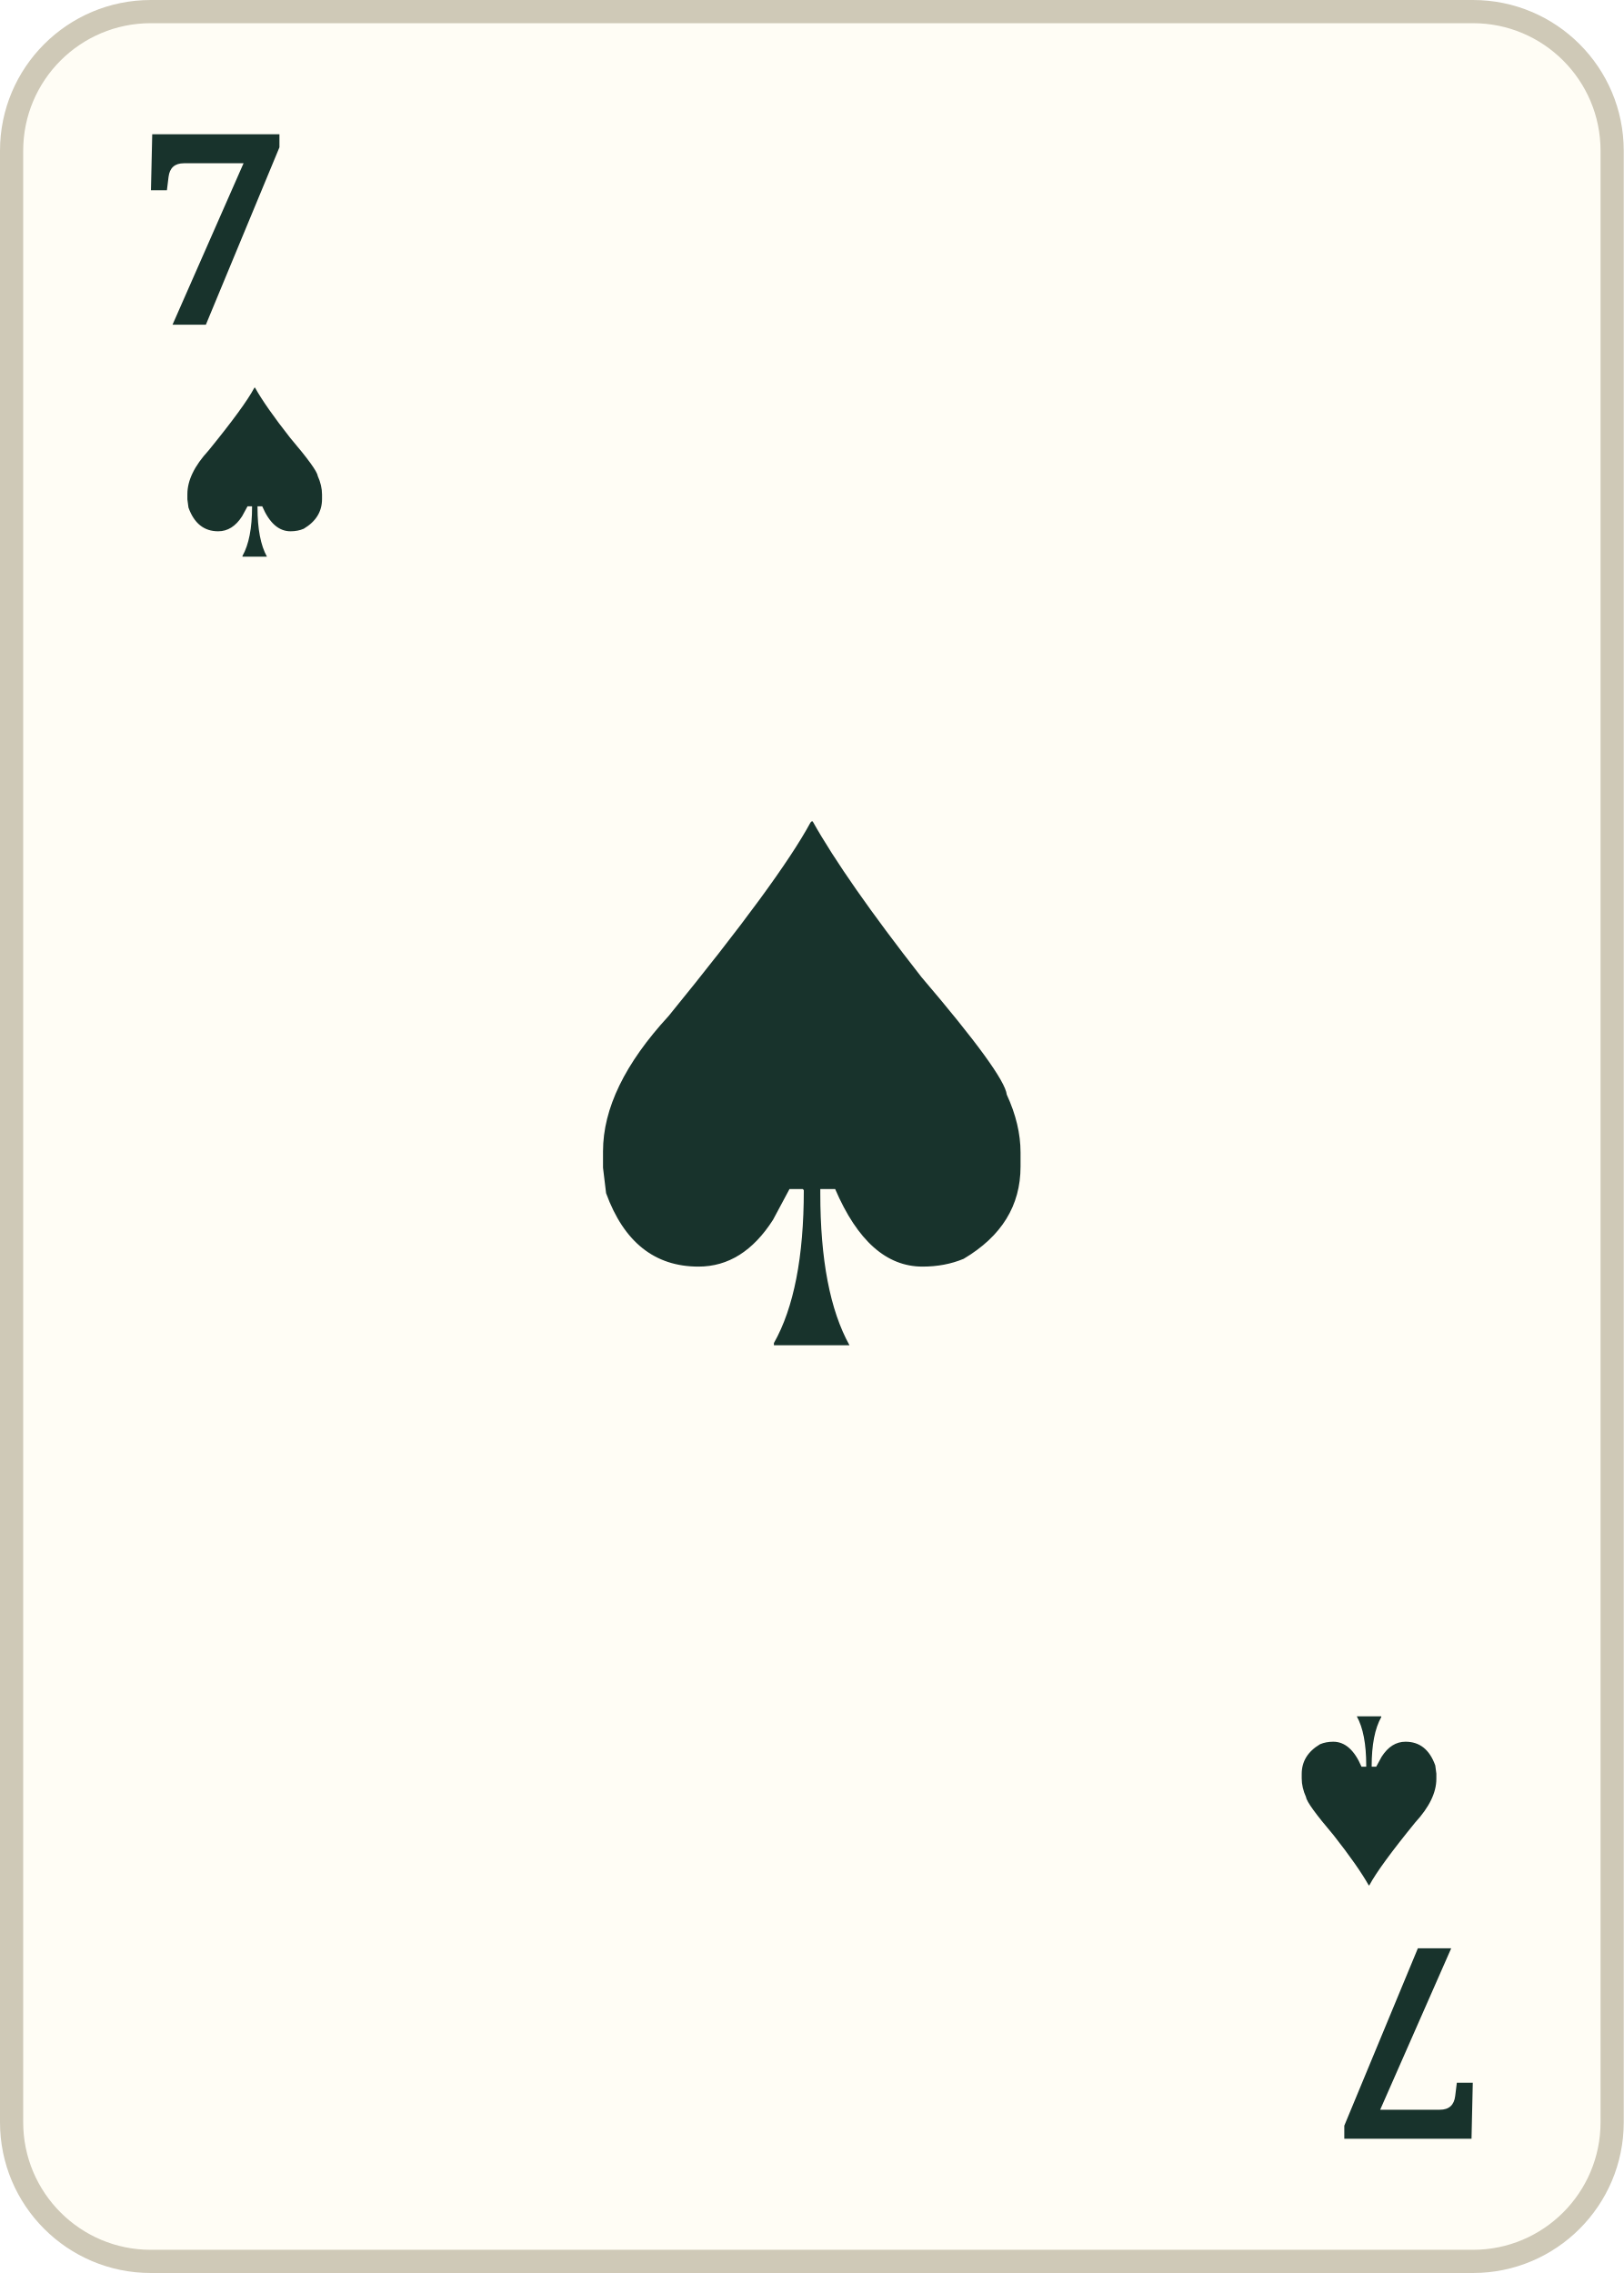
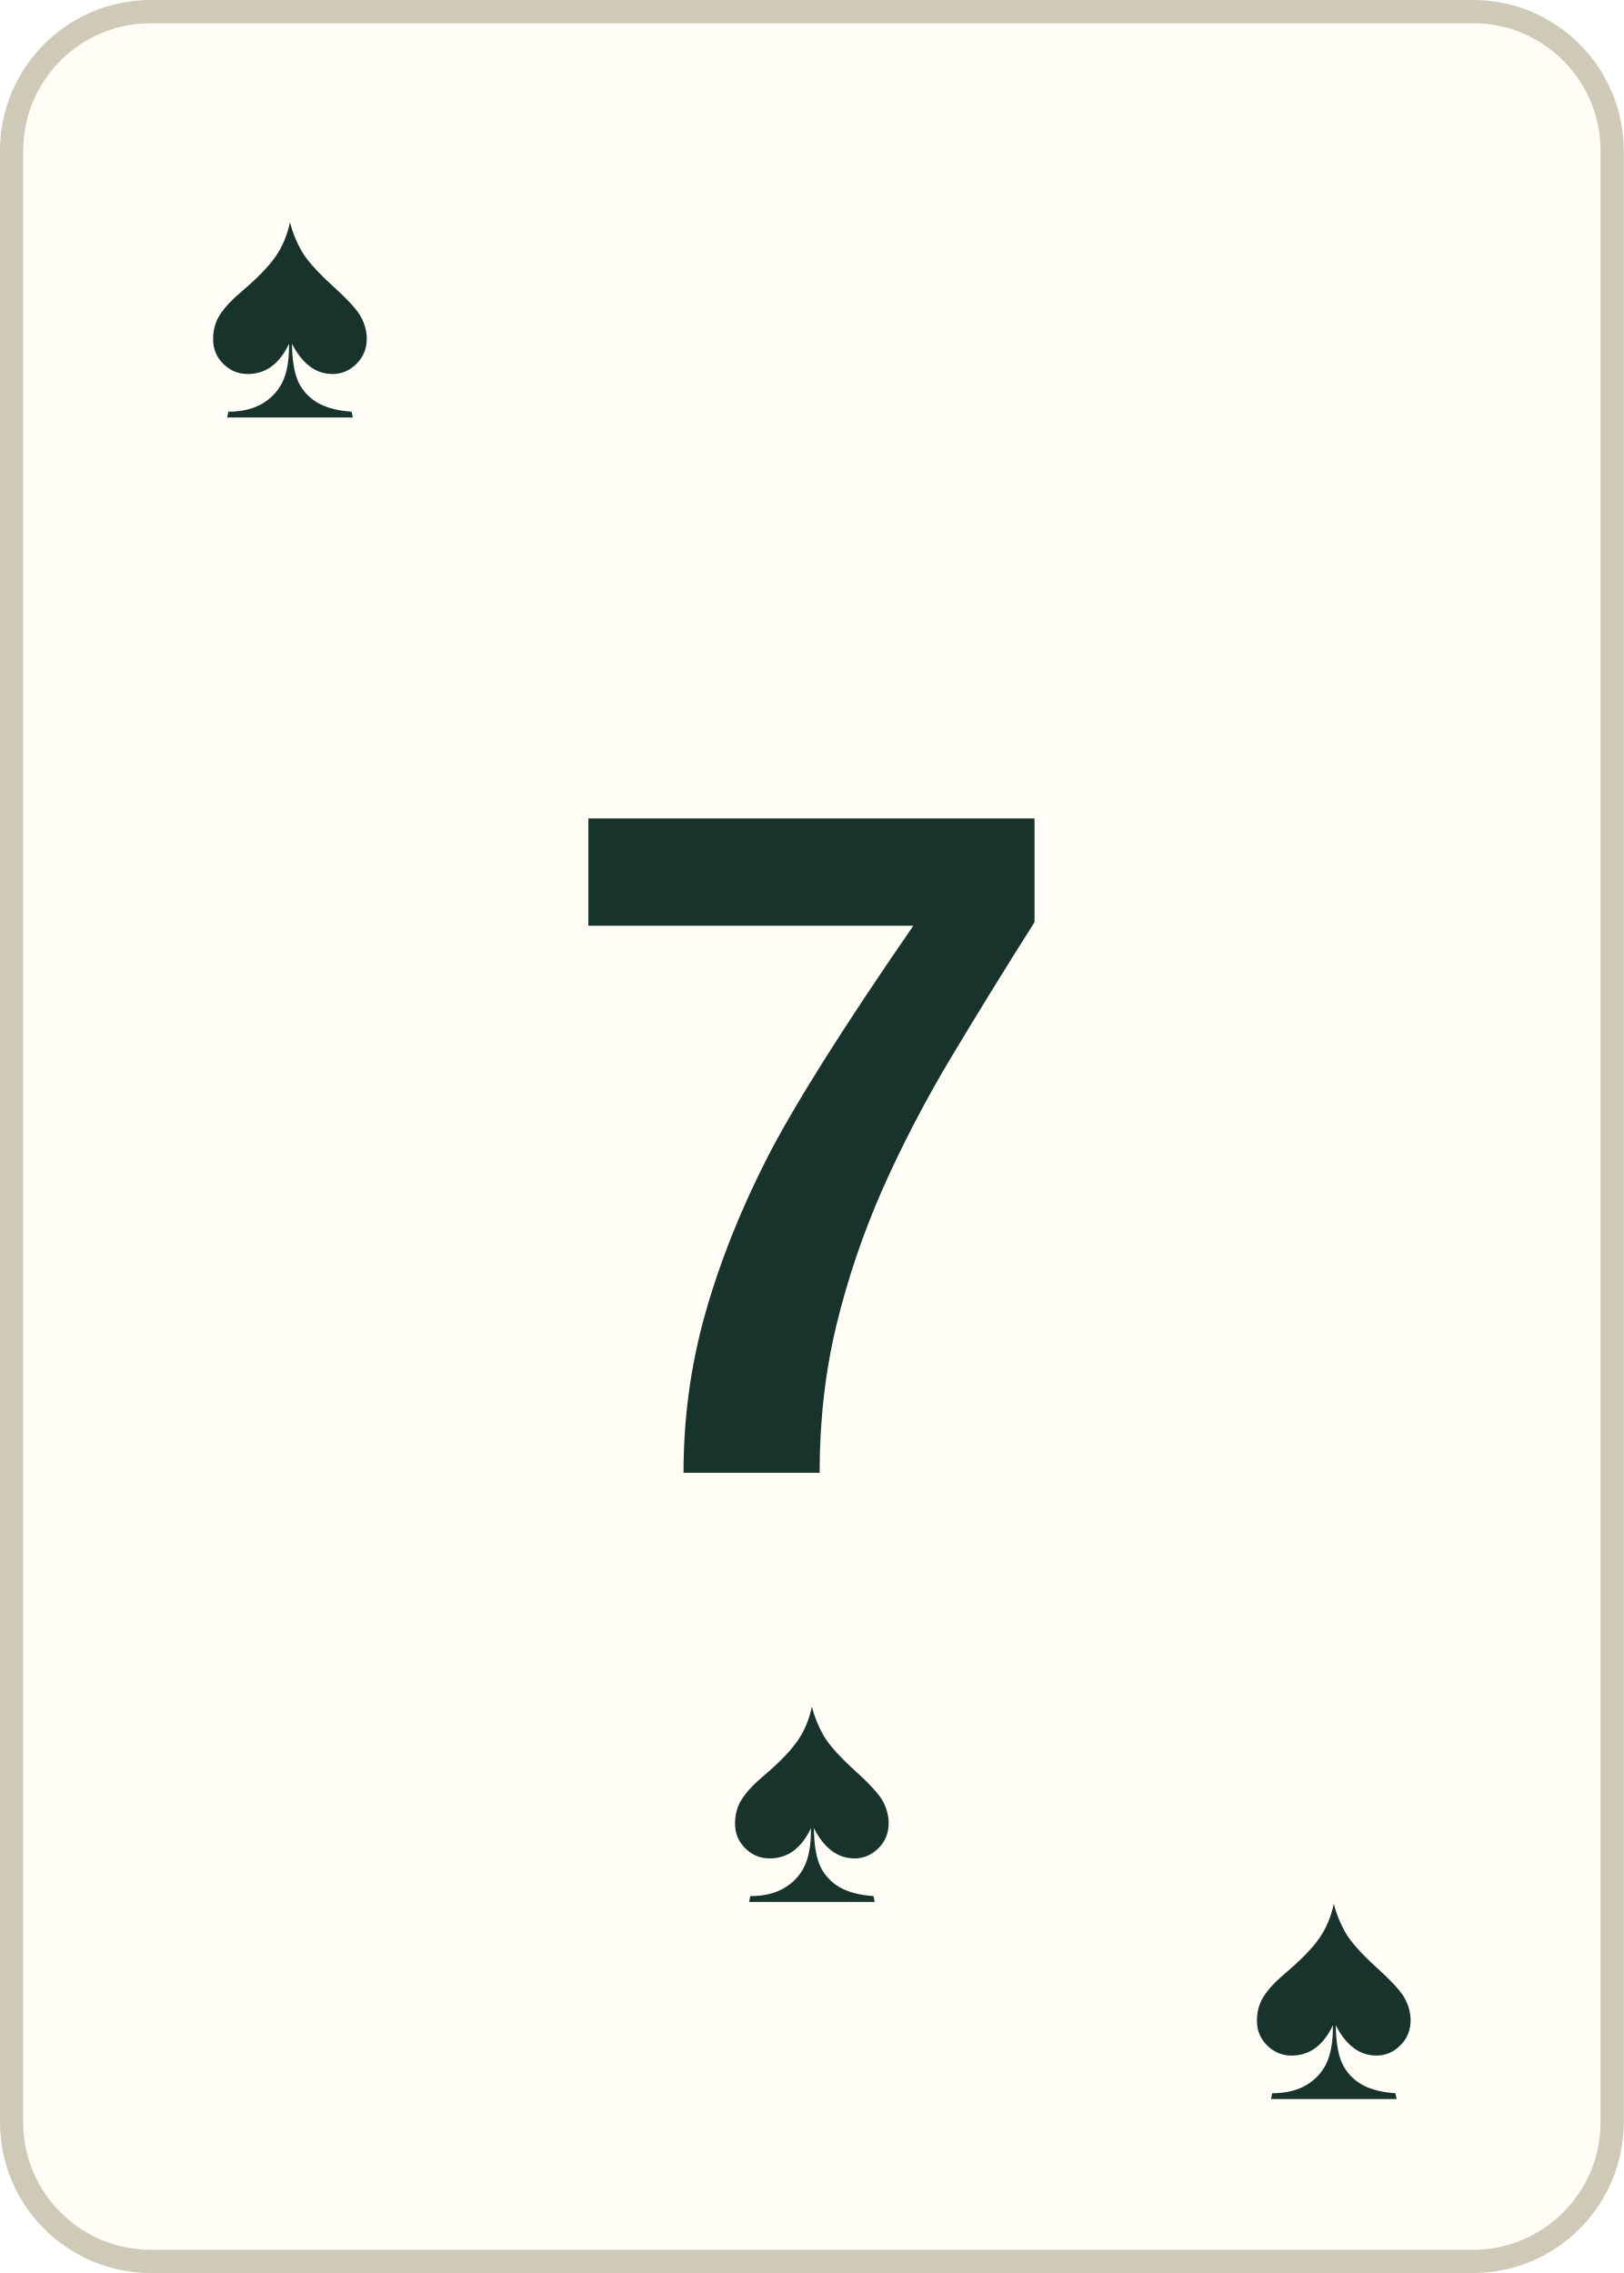
<svg xmlns="http://www.w3.org/2000/svg" width="140" height="196" viewBox="0 0 140 196">
  <rect x="1" y="1" width="138" height="194" rx="12" fill="#fffdf5" stroke="#cfc9b7" stroke-width="2" />
-   <g fill="#18332c" font-family="Georgia,serif">
-     <text x="12" y="28" font-size="23" font-weight="700">7</text>
-     <text x="13" y="48" font-size="20">♠</text>
-     <g transform="rotate(180 70 98)">
-       <text x="12" y="28" font-size="23" font-weight="700">7</text>
-       <text x="13" y="48" font-size="20">♠</text>
-     </g>
-     <text x="70" y="116" text-anchor="middle" font-size="62">♠</text>
+   <g fill="#18332c" font-family="Arial,sans-serif" text-anchor="middle">
+     <text x="25" y="36" font-size="28">♠</text>
+     <text x="115" y="181" font-size="28">♠</text>
+     <text x="70" y="127" font-size="82" font-weight="800" letter-spacing="-4">7</text>
+     <text x="70" y="164" font-size="28">♠</text>
  </g>
</svg>
